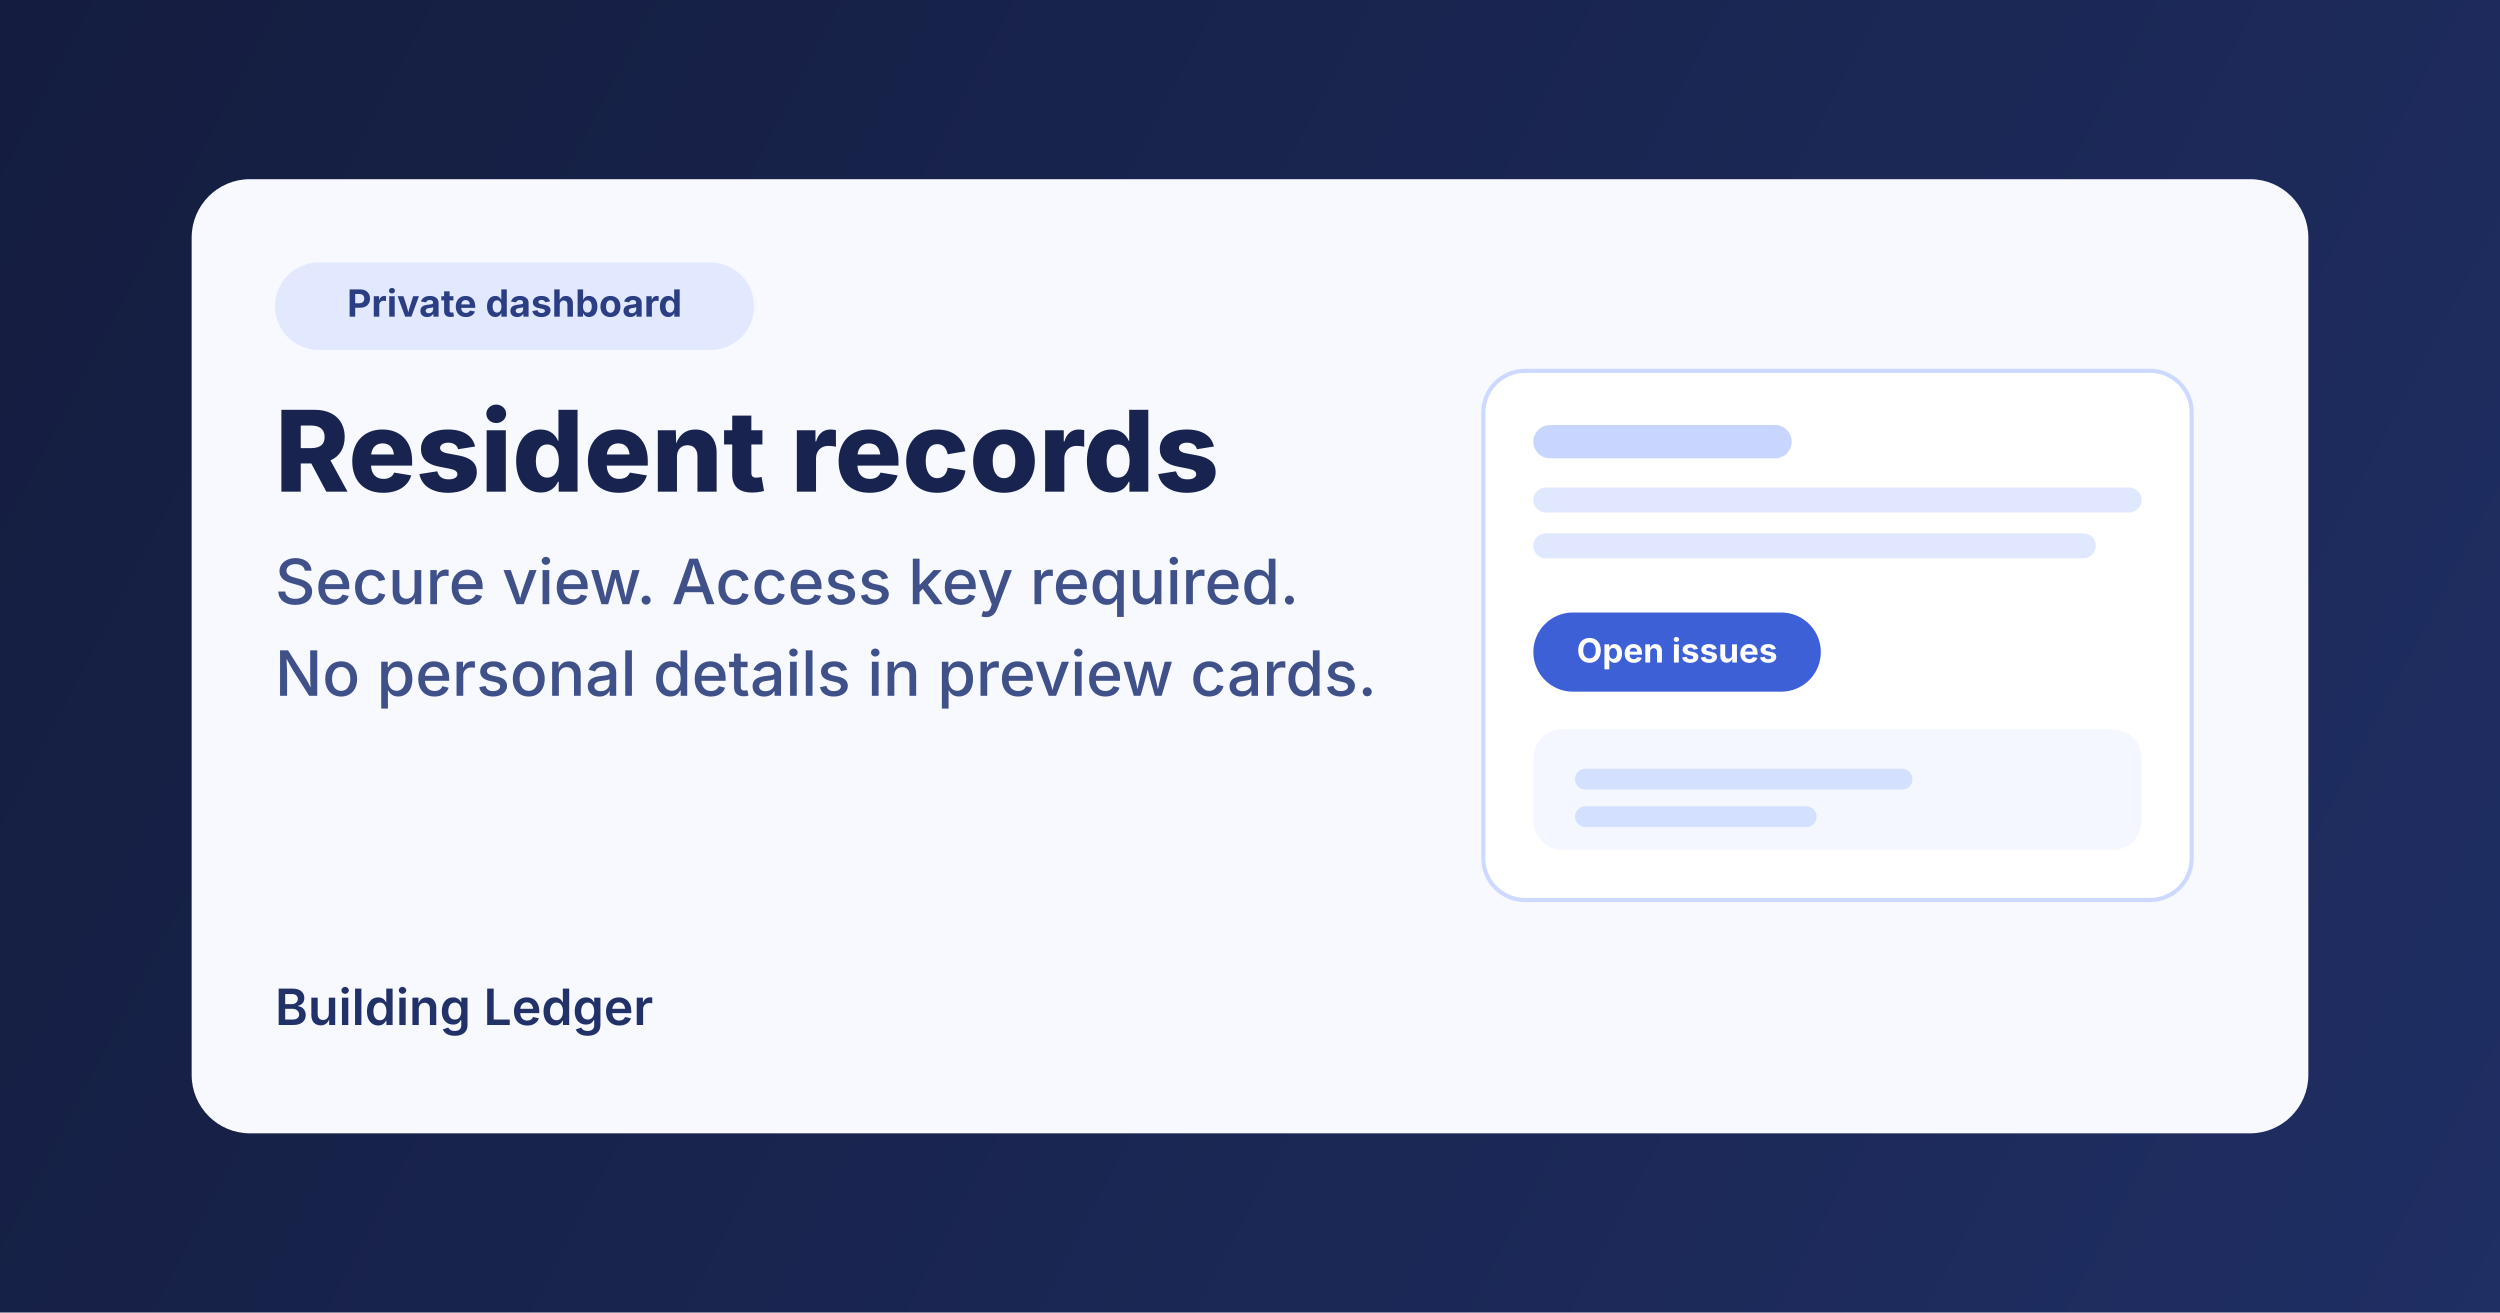
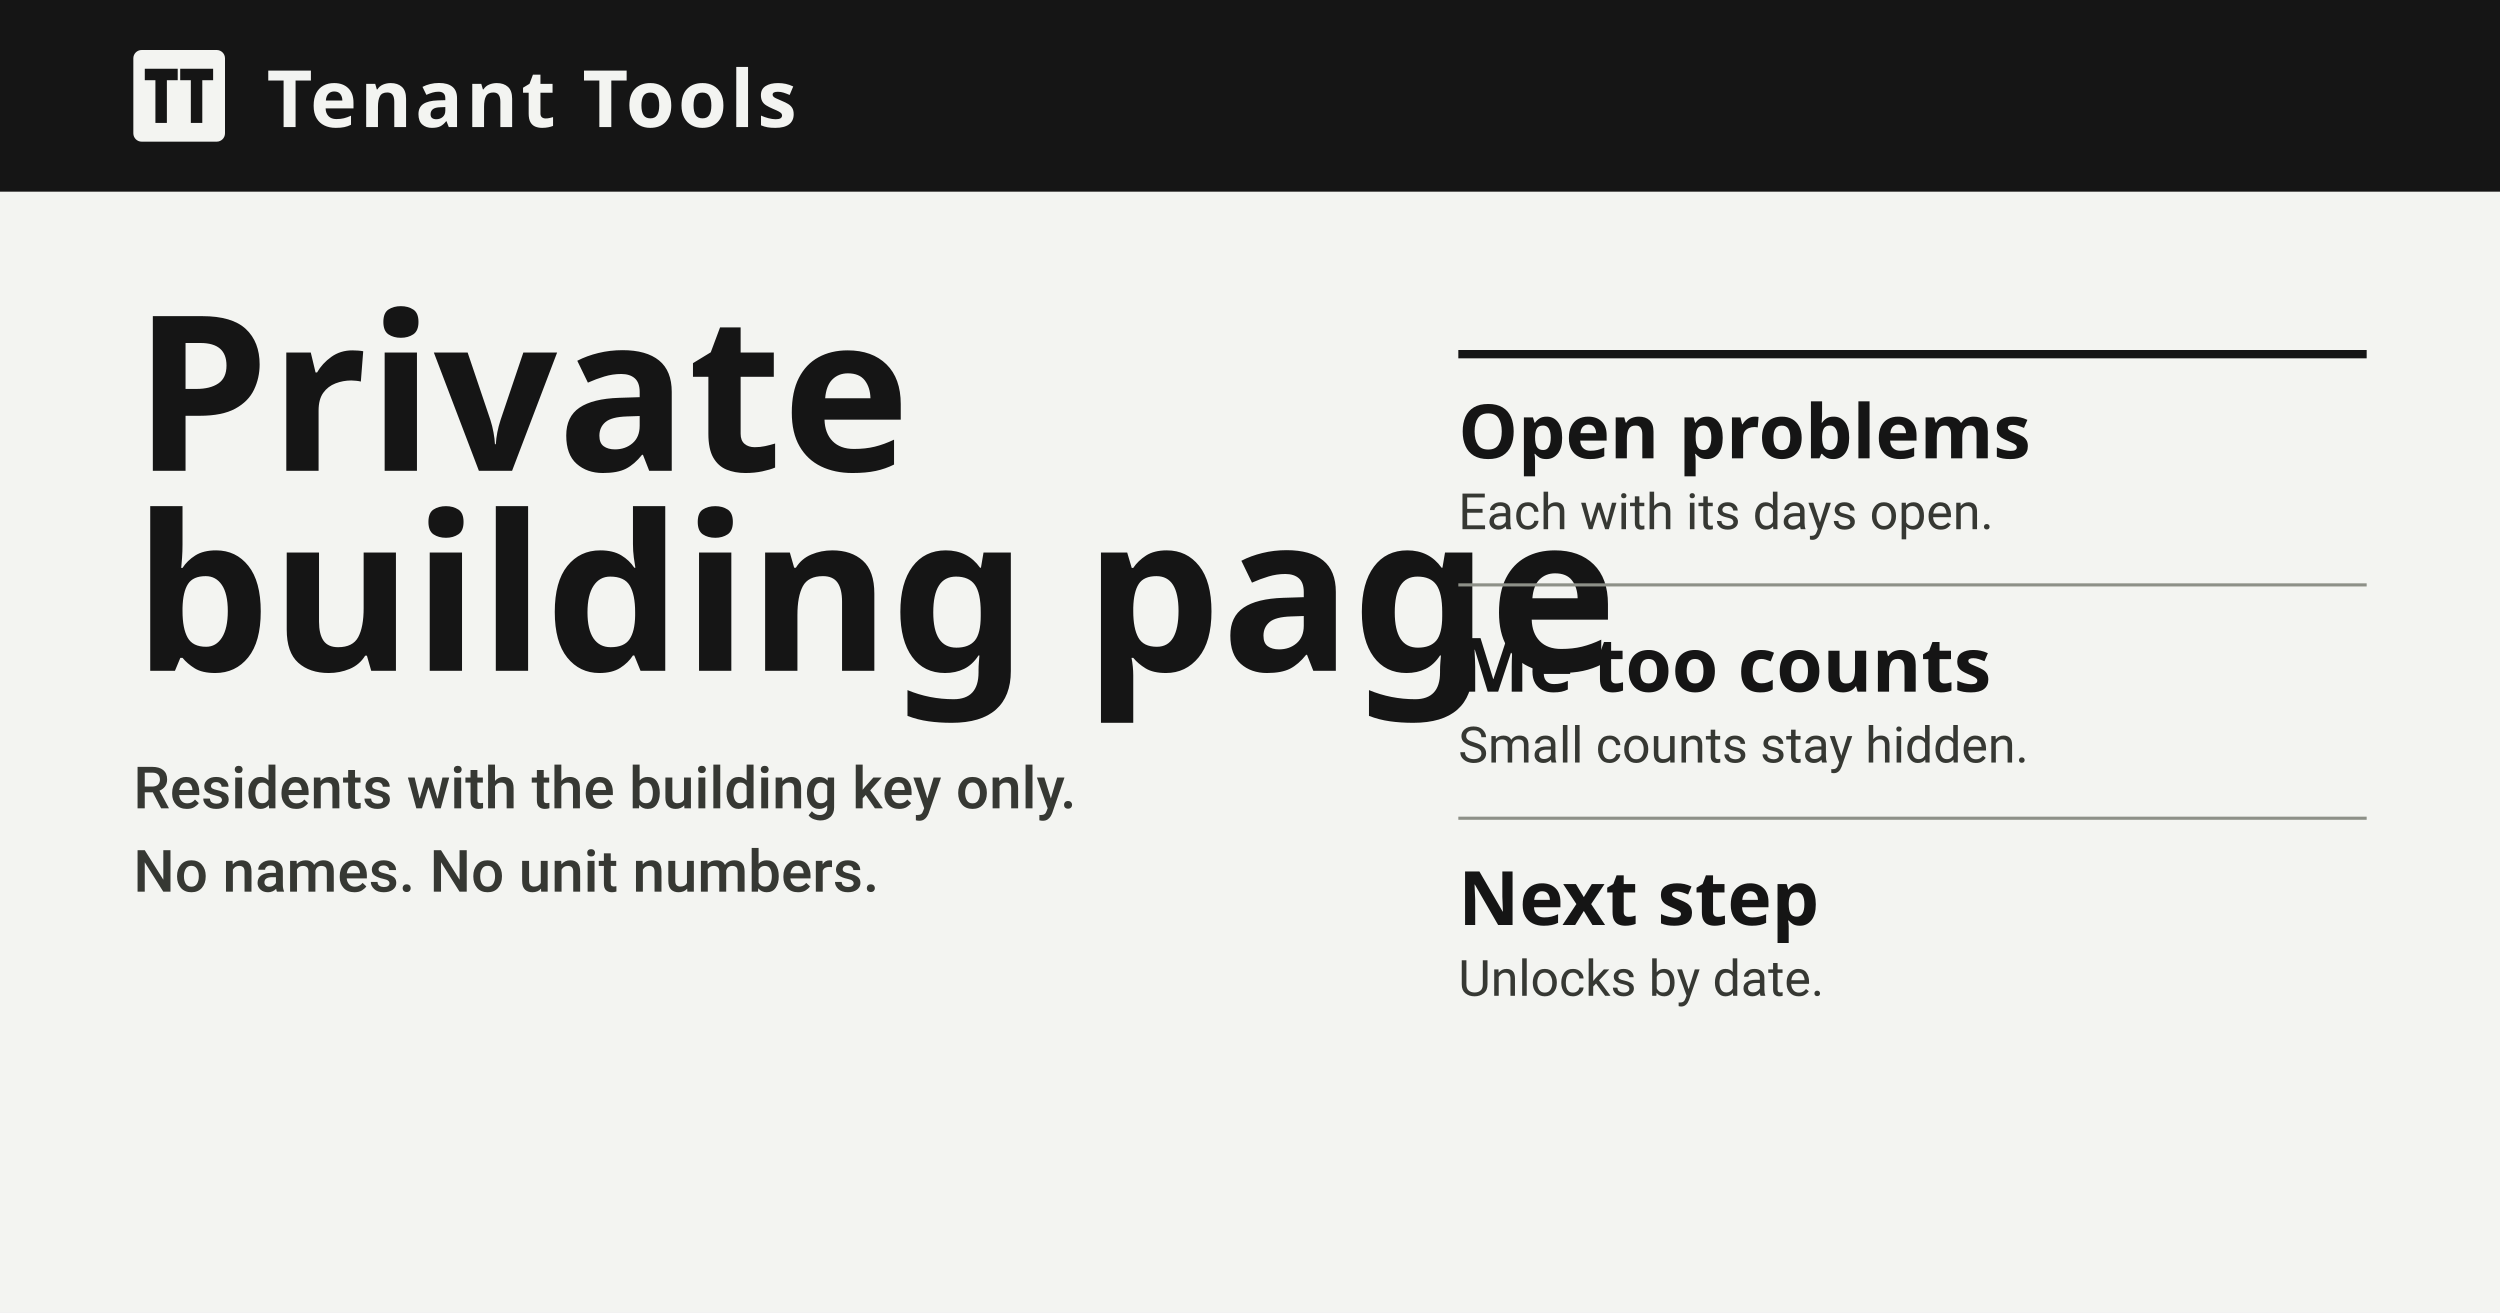
- <svg xmlns="http://www.w3.org/2000/svg" width="1200" height="630" viewBox="0 0 1200 630" fill="none" role="img" aria-labelledby="title desc">
-   <defs>
-     <linearGradient id="bg" x1="0" y1="0" x2="1200" y2="630" gradientUnits="userSpaceOnUse">
-       <stop stop-color="#141D3F" />
-       <stop offset="1" stop-color="#1F2E63" />
-     </linearGradient>
-   </defs>
-   <rect width="1200" height="630" fill="url(#bg)" />
-   <rect x="92" y="86" width="1016" height="458" rx="28" fill="#F7F9FF" />
-   <rect x="132" y="126" width="230" height="42" rx="21" fill="#E2E9FF" />
-   <text x="247" y="152" text-anchor="middle" font-family="Inter, Arial, sans-serif" font-size="18" font-weight="700" fill="#2B3E83">Private dashboard</text>
-   <text x="132" y="236" font-family="Inter, Arial, sans-serif" font-size="54" font-weight="800" fill="#18244F">Resident records</text>
-   <text x="132" y="290" font-family="Inter, Arial, sans-serif" font-size="30" font-weight="500" fill="#40518A">Secure view. Access key required.</text>
-   <text x="132" y="334" font-family="Inter, Arial, sans-serif" font-size="30" font-weight="500" fill="#40518A">No personal details in preview cards.</text>
-   <g transform="translate(712 178)">
-     <rect width="340" height="254" rx="20" fill="white" stroke="#CDD9FF" stroke-width="2" />
-     <rect x="24" y="26" width="124" height="16" rx="8" fill="#C8D6FF" />
-     <rect x="24" y="56" width="292" height="12" rx="6" fill="#E0E8FF" />
-     <rect x="24" y="78" width="270" height="12" rx="6" fill="#E0E8FF" />
-     <rect x="24" y="116" width="138" height="38" rx="19" fill="#3E60D7" />
-     <text x="93" y="140" text-anchor="middle" font-family="Inter, Arial, sans-serif" font-size="16" font-weight="700" fill="white">Open issues</text>
-     <rect x="24" y="172" width="292" height="58" rx="14" fill="#F4F7FF" />
-     <rect x="44" y="191" width="162" height="10" rx="5" fill="#D4E0FF" />
-     <rect x="44" y="209" width="116" height="10" rx="5" fill="#D4E0FF" />
+ <svg xmlns="http://www.w3.org/2000/svg" width="1200" height="630" viewBox="0 0 1200 630" role="img" aria-labelledby="title desc">
+   <style>
+     @font-face { font-family: "Big Shoulders"; font-weight: 500 900; src: url("../fonts/big-shoulders-latin.woff2") format("woff2"); }
+     .d { font-family: "Big Shoulders", "Arial Narrow", sans-serif; text-transform: uppercase; }
+     .b { font-family: -apple-system, "Segoe UI", Roboto, Arial, sans-serif; }
+   </style>
+   <rect width="1200" height="630" fill="#F3F4F1" />
+   <rect width="1200" height="92" fill="#151515" />
+   <rect x="64" y="24" width="44" height="44" rx="4" fill="#F3F4F1" />
+   <path fill="#151515" d="M69.5 33h15.8v5.5h-5.2v20.5h-5.5V38.5h-5.1zM86.5 33h15.8v5.5h-5.2v20.5h-5.5V38.5h-5.1z" />
+   <text class="d" x="128" y="61" font-size="38" font-weight="800" letter-spacing="1.5" fill="#F3F4F1">Tenant Tools</text>
+   <text class="d" x="64" y="226" font-size="104" font-weight="900" fill="#151515">Private</text>
+   <text class="d" x="64" y="322" font-size="104" font-weight="900" fill="#151515">building page</text>
+   <text class="b" x="64" y="388" font-size="28" font-weight="500" fill="#363833">Residents with the building key only.</text>
+   <text class="b" x="64" y="428" font-size="28" font-weight="500" fill="#363833">No names. No unit numbers.</text>
+   <g transform="translate(700 168)">
+     <rect y="0" width="436" height="4" fill="#151515" />
+     <text class="d" x="0" y="52" font-size="36" font-weight="800" fill="#151515">Open problems</text>
+     <text class="b" x="0" y="86" font-size="24" fill="#363833">Each with its days open.</text>
+     <rect y="112" width="436" height="1.5" fill="#8D9088" />
+     <text class="d" x="0" y="164" font-size="36" font-weight="800" fill="#151515">Me too counts</text>
+     <text class="b" x="0" y="198" font-size="24" fill="#363833">Small counts stay hidden.</text>
+     <rect y="224" width="436" height="1.5" fill="#8D9088" />
+     <text class="d" x="0" y="276" font-size="36" font-weight="800" fill="#151515">Next step</text>
+     <text class="b" x="0" y="310" font-size="24" fill="#363833">Unlocks by date.</text>
  </g>
-   <text x="132" y="492" font-family="Inter, Arial, sans-serif" font-size="24" font-weight="600" fill="#223268">Building Ledger</text>
</svg>
